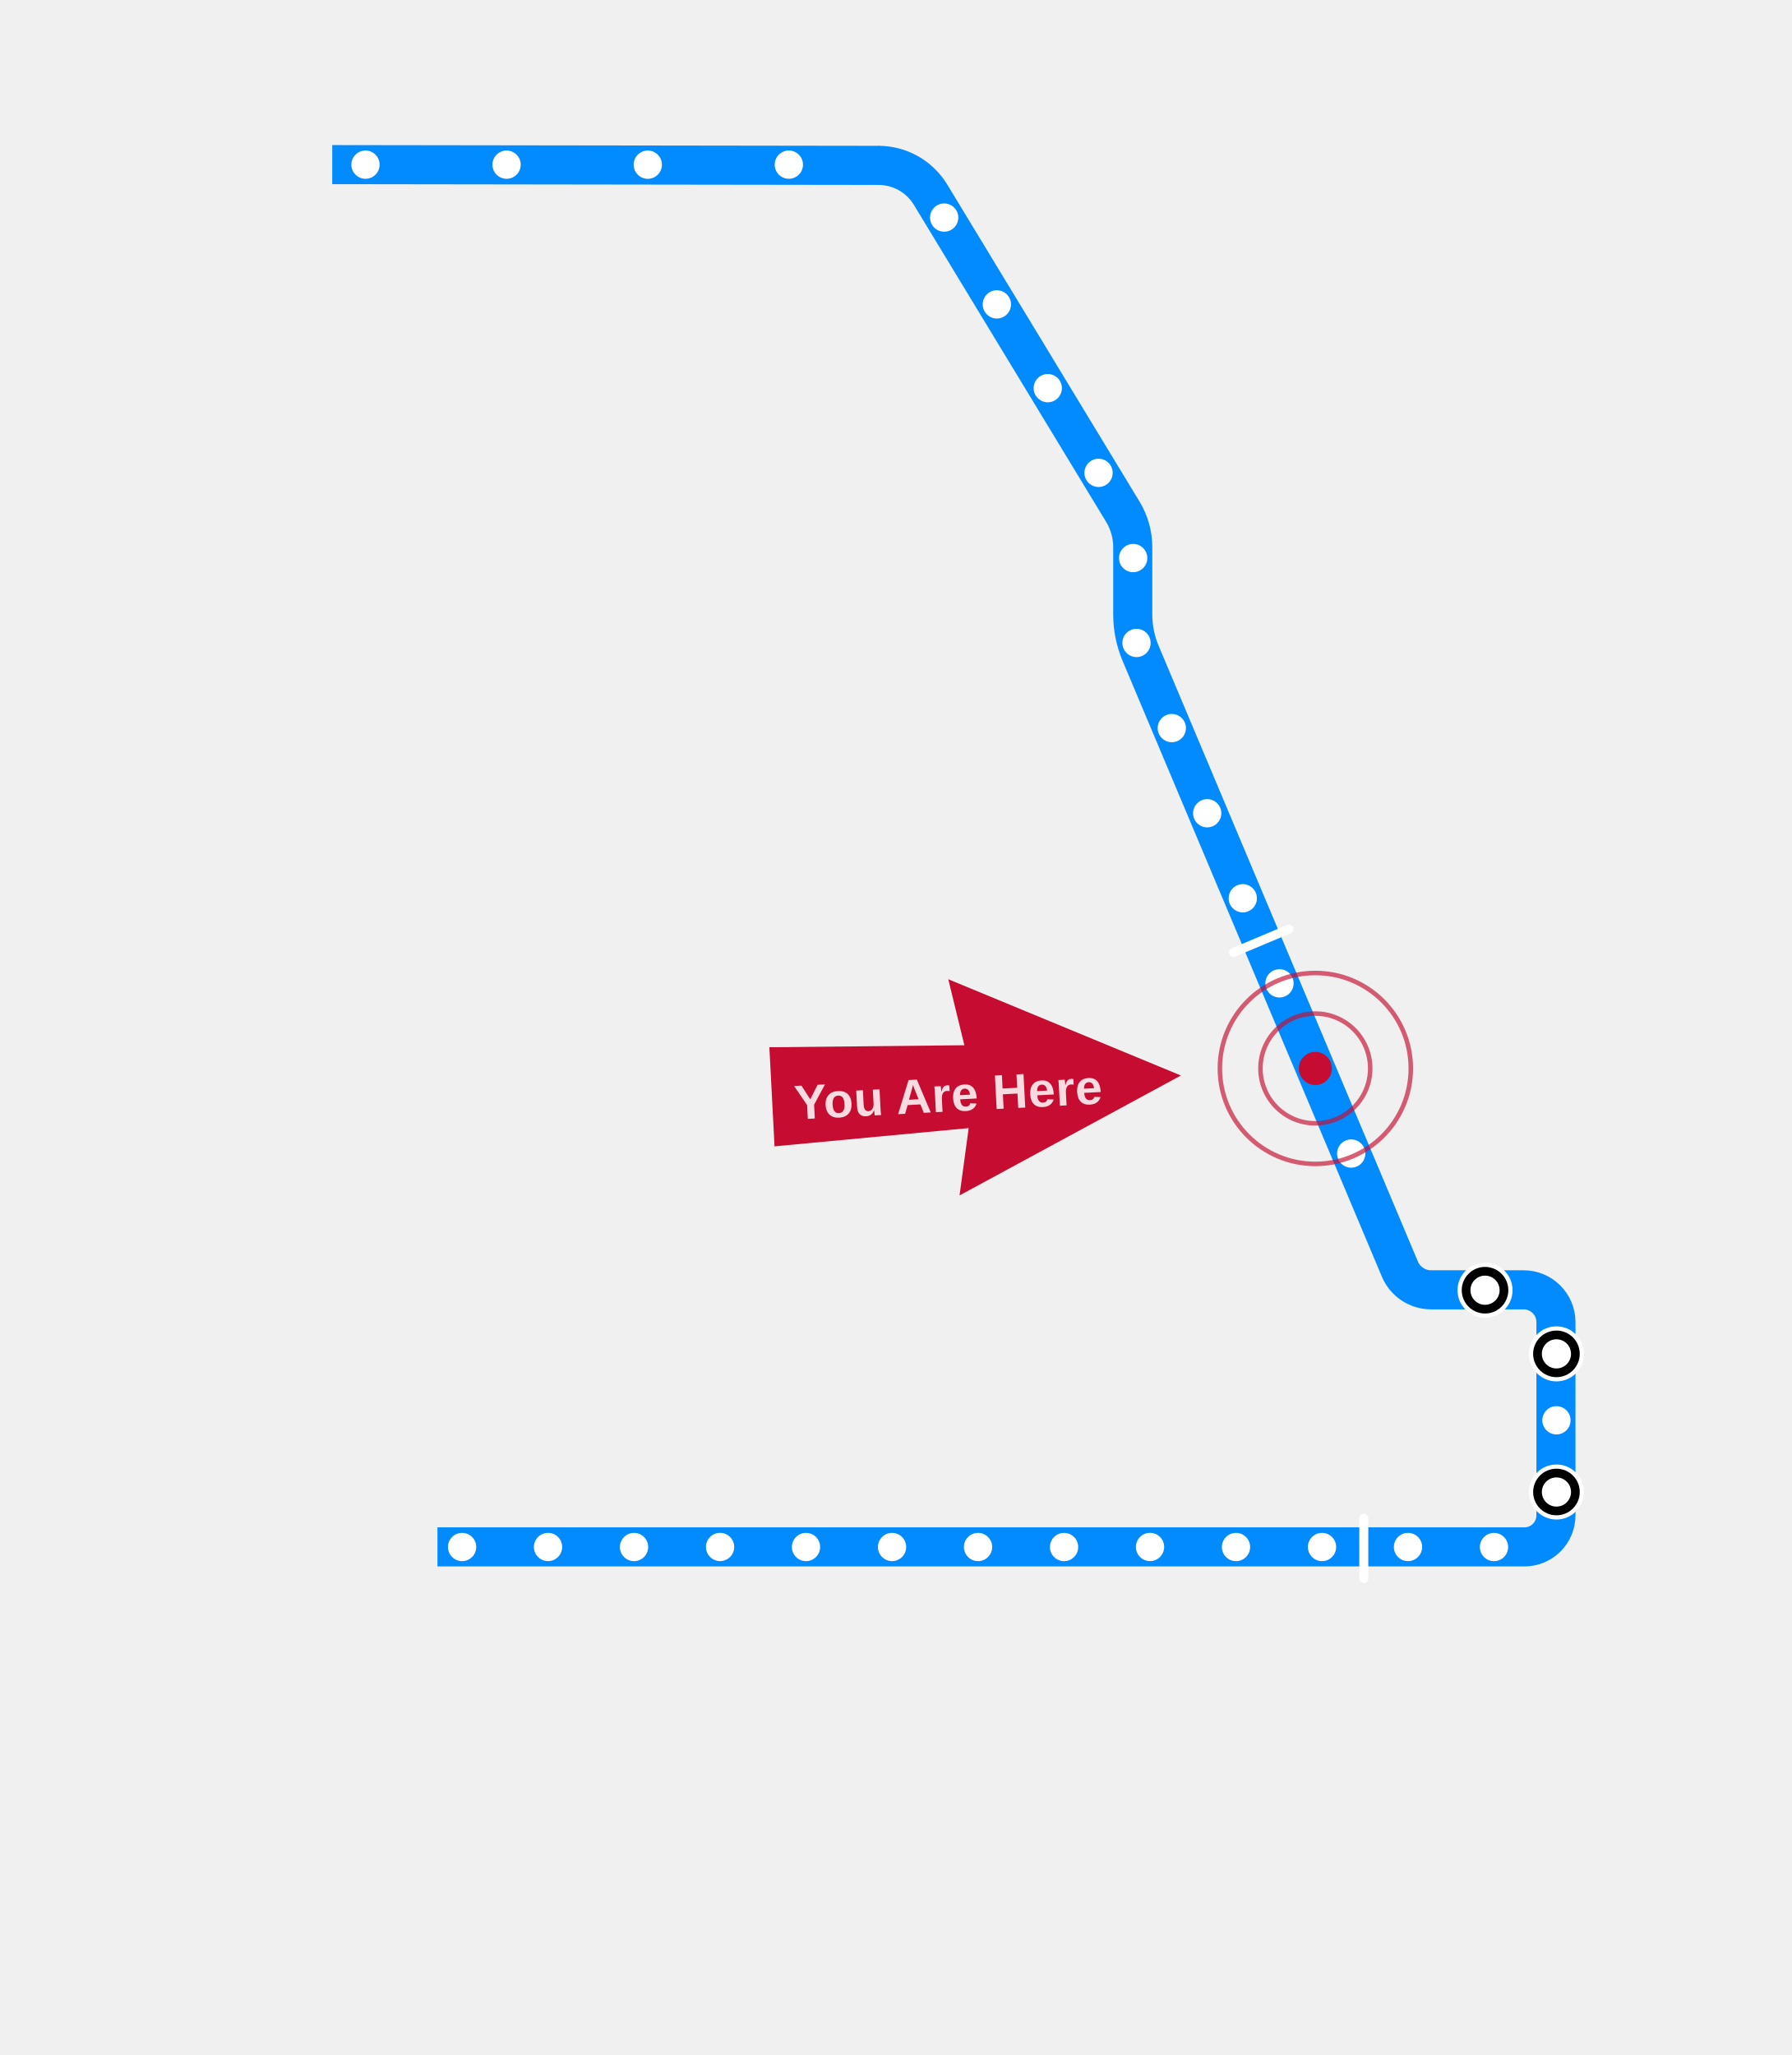
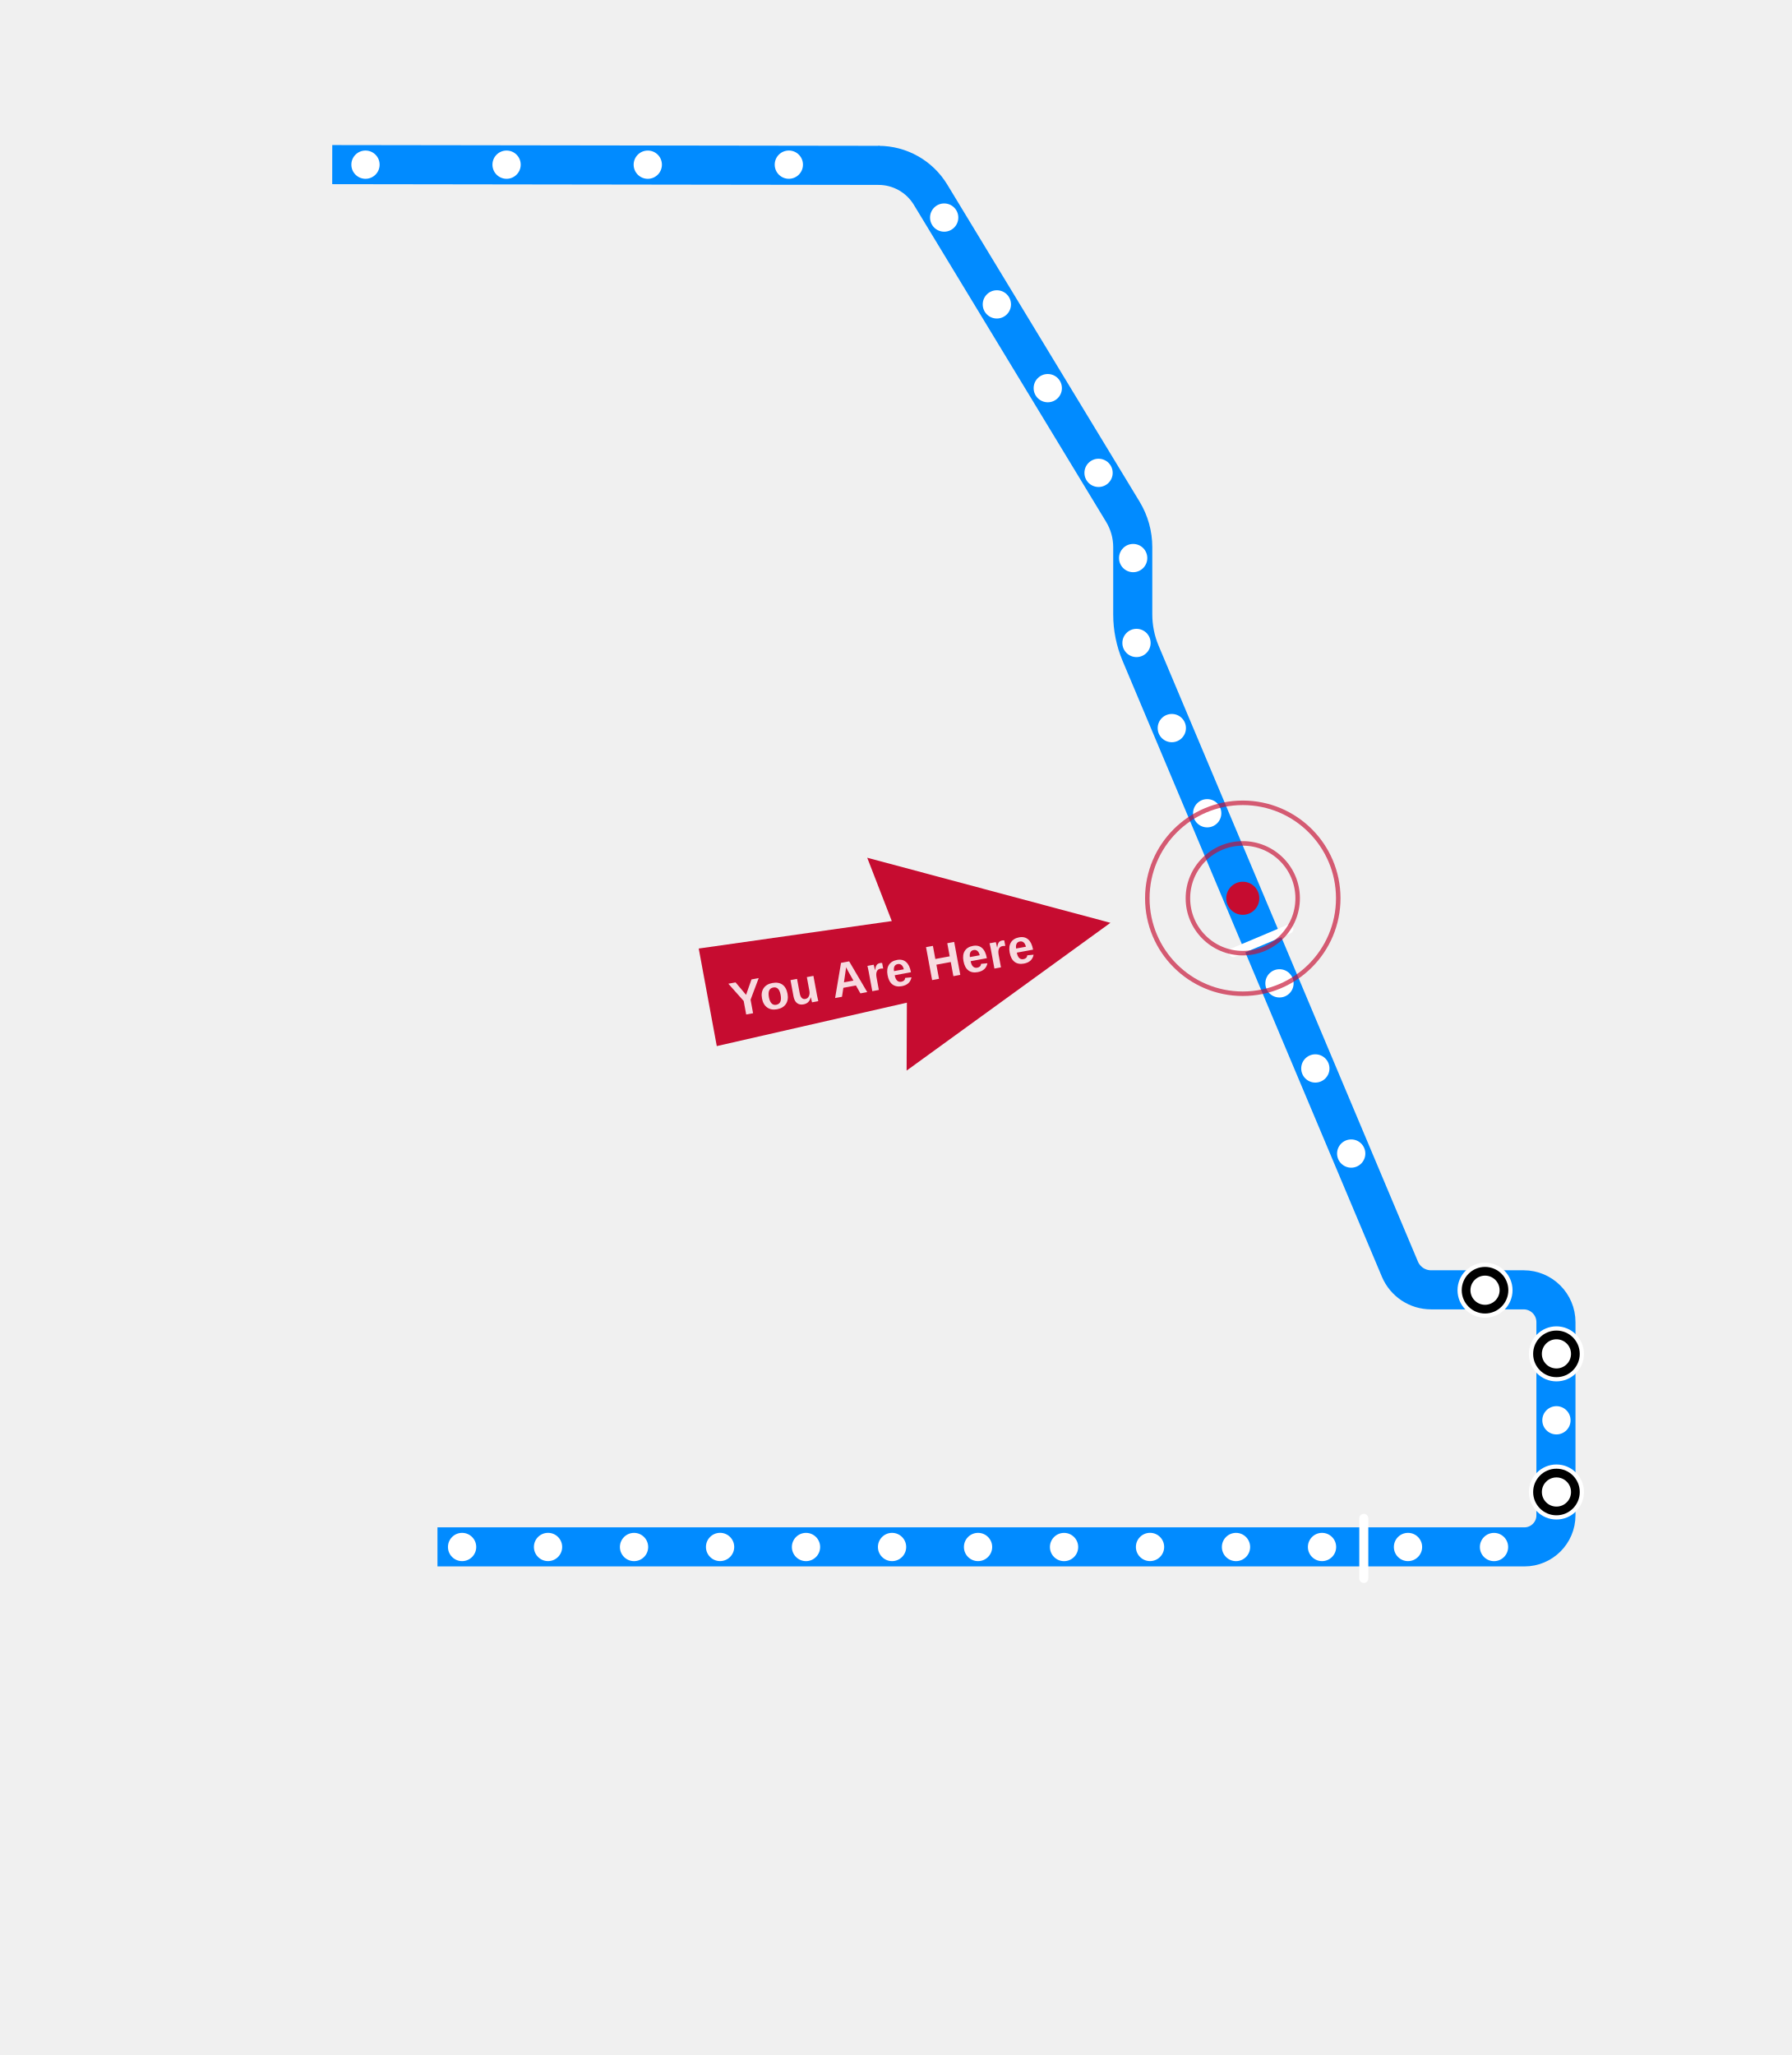
<svg xmlns="http://www.w3.org/2000/svg" width="1192" height="1367" viewBox="-185 -50 1192 1367">
  <path id="Path" fill="#000000" stroke="#018bff" stroke-width="26" d="M 36 59.5 L 400 60.002" />
  <path id="path1" fill="none" stroke="#018bff" stroke-width="26" d="M 400 60 L 399.36 60 C 413.518 60 426.649 67.394 433.99 79.5 L 561.9 290.41 C 566.217 297.525 568.5 305.688 568.5 314.01 L 568.5 358.75 C 568.499 367.615 570.27 376.39 573.71 384.56 L 746.2 794.23 C 749.713 802.575 757.886 808.001 766.94 808 L 828.5 808 C 840.374 808 850 817.626 850 829.5 L 850 958 C 850 969.598 840.598 979 829 979 L 106 979" />
  <path id="path2" fill="#ffffff" stroke="none" d="M 67.52 59.54 C 67.52 64.731 63.311 68.94 58.12 68.94 C 52.929 68.94 48.72 64.731 48.72 59.54 C 48.72 54.349 52.929 50.14 58.12 50.14 C 63.311 50.14 67.52 54.349 67.52 59.54 Z" />
  <path id="path3" fill="#ffffff" stroke="none" d="M 161.37 59.54 C 161.37 64.731 157.161 68.94 151.97 68.94 C 146.779 68.94 142.57 64.731 142.57 59.54 C 142.57 54.349 146.779 50.14 151.97 50.14 C 157.161 50.14 161.37 54.349 161.37 59.54 Z" />
  <path id="path4" fill="#ffffff" stroke="none" d="M 255.3 59.55 C 255.3 64.741 251.091 68.95 245.9 68.95 C 240.709 68.95 236.5 64.741 236.5 59.55 C 236.5 54.359 240.709 50.15 245.9 50.15 C 251.091 50.15 255.3 54.359 255.3 59.55 Z" />
  <path id="path5" fill="#ffffff" stroke="none" d="M 349.13 59.53 C 349.13 64.721 344.921 68.93 339.73 68.93 C 334.539 68.93 330.33 64.721 330.33 59.53 C 330.33 54.339 334.539 50.13 339.73 50.13 C 344.921 50.13 349.13 54.339 349.13 59.53 Z" />
  <path id="path6" fill="#ffffff" stroke="none" d="M 452.46 94.73 C 452.46 99.922 448.251 104.13 443.06 104.13 C 437.869 104.13 433.66 99.922 433.66 94.73 C 433.66 89.539 437.869 85.33 443.06 85.33 C 448.251 85.33 452.46 89.539 452.46 94.73 Z" />
  <path id="path7" fill="#ffffff" stroke="none" d="M 487.5 152.48 C 487.5 157.672 483.291 161.88 478.1 161.88 C 472.909 161.88 468.7 157.672 468.7 152.48 C 468.7 147.289 472.909 143.08 478.1 143.08 C 483.291 143.08 487.5 147.289 487.5 152.48 Z" />
  <path id="path8" fill="#ffffff" stroke="none" d="M 521.37 208.2 C 521.37 213.391 517.161 217.6 511.97 217.6 C 506.779 217.6 502.57 213.391 502.57 208.2 C 502.57 203.009 506.779 198.8 511.97 198.8 C 517.161 198.8 521.37 203.009 521.37 208.2 Z" />
  <path id="path9" fill="#ffffff" stroke="none" d="M 555.15 264.55 C 555.15 269.741 550.941 273.95 545.75 273.95 C 540.559 273.95 536.35 269.741 536.35 264.55 C 536.35 259.359 540.559 255.15 545.75 255.15 C 550.941 255.15 555.15 259.359 555.15 264.55 Z" />
  <path id="path10" fill="#ffffff" stroke="none" d="M 578.17 321.23 C 578.17 326.422 573.961 330.63 568.77 330.63 C 563.579 330.63 559.37 326.422 559.37 321.23 C 559.37 316.039 563.579 311.83 568.77 311.83 C 573.961 311.83 578.17 316.039 578.17 321.23 Z" />
  <path id="path11" fill="#ffffff" stroke="none" d="M 580.39 377.7 C 580.39 382.891 576.181 387.1 570.99 387.1 C 565.799 387.1 561.59 382.891 561.59 377.7 C 561.59 372.509 565.799 368.3 570.99 368.3 C 576.181 368.3 580.39 372.509 580.39 377.7 Z" />
  <path id="path12" fill="#ffffff" stroke="none" d="M 603.88 434.33 C 603.88 439.521 599.671 443.73 594.48 443.73 C 589.289 443.73 585.08 439.521 585.08 434.33 C 585.08 429.139 589.289 424.93 594.48 424.93 C 599.671 424.93 603.88 429.139 603.88 434.33 Z" />
  <path id="path13" fill="#ffffff" stroke="none" d="M 627.42 490.98 C 627.42 496.172 623.211 500.38 618.02 500.38 C 612.829 500.38 608.62 496.172 608.62 490.98 C 608.62 485.789 612.829 481.58 618.02 481.58 C 623.211 481.58 627.42 485.789 627.42 490.98 Z" />
  <path id="path14" fill="#ffffff" stroke="none" d="M 651.09 547.54 C 651.09 552.732 646.881 556.94 641.69 556.94 C 636.499 556.94 632.29 552.732 632.29 547.54 C 632.29 542.349 636.499 538.14 641.69 538.14 C 646.881 538.14 651.09 542.349 651.09 547.54 Z" />
  <path id="path15" fill="#ffffff" stroke="none" d="M 675.5 604.13 C 675.5 609.321 671.292 613.53 666.1 613.53 C 660.909 613.53 656.7 609.321 656.7 604.13 C 656.7 598.939 660.909 594.73 666.1 594.73 C 671.292 594.73 675.5 598.939 675.5 604.13 Z" />
  <path id="path16" fill="#ffffff" stroke="none" d="M 699.35 660.74 C 699.35 665.931 695.141 670.14 689.95 670.14 C 684.759 670.14 680.55 665.931 680.55 660.74 C 680.55 655.549 684.759 651.34 689.95 651.34 C 695.141 651.34 699.35 655.549 699.35 660.74 Z" />
  <path id="path17" fill="#ffffff" stroke="none" d="M 723.21 717.35 C 723.21 722.542 719.001 726.75 713.81 726.75 C 708.619 726.75 704.41 722.542 704.41 717.35 C 704.41 712.159 708.619 707.95 713.81 707.95 C 719.001 707.95 723.21 712.159 723.21 717.35 Z" />
  <path id="path18" fill="#ffffff" stroke="none" d="M 859.73 894.79 C 859.73 899.982 855.521 904.19 850.33 904.19 C 845.139 904.19 840.93 899.982 840.93 894.79 C 840.93 889.599 845.139 885.39 850.33 885.39 C 855.521 885.39 859.73 889.599 859.73 894.79 Z" />
  <path id="path19" fill="#ffffff" stroke="none" d="M 131.78 979.07 C 131.78 984.261 127.571 988.47 122.38 988.47 C 117.189 988.47 112.98 984.261 112.98 979.07 C 112.98 973.879 117.189 969.67 122.38 969.67 C 127.571 969.67 131.78 973.879 131.78 979.07 Z" />
  <path id="path20" fill="#ffffff" stroke="none" d="M 188.95 979.06 C 188.95 984.251 184.741 988.46 179.55 988.46 C 174.359 988.46 170.15 984.251 170.15 979.06 C 170.15 973.869 174.359 969.66 179.55 969.66 C 184.741 969.66 188.95 973.869 188.95 979.06 Z" />
  <path id="path21" fill="#ffffff" stroke="none" d="M 246.16 979.08 C 246.16 984.271 241.951 988.48 236.76 988.48 C 231.569 988.48 227.36 984.271 227.36 979.08 C 227.36 973.889 231.569 969.68 236.76 969.68 C 241.951 969.68 246.16 973.889 246.16 979.08 Z" />
  <path id="path22" fill="#ffffff" stroke="none" d="M 303.39 979.05 C 303.39 984.241 299.181 988.45 293.99 988.45 C 288.799 988.45 284.59 984.241 284.59 979.05 C 284.59 973.859 288.799 969.65 293.99 969.65 C 299.181 969.65 303.39 973.859 303.39 979.05 Z" />
  <path id="path23" fill="#ffffff" stroke="none" d="M 360.55 979.08 C 360.55 984.271 356.341 988.48 351.15 988.48 C 345.959 988.48 341.75 984.271 341.75 979.08 C 341.75 973.889 345.959 969.68 351.15 969.68 C 356.341 969.68 360.55 973.889 360.55 979.08 Z" />
  <path id="path24" fill="#ffffff" stroke="none" d="M 417.79 979.07 C 417.79 984.261 413.581 988.47 408.39 988.47 C 403.199 988.47 398.99 984.261 398.99 979.07 C 398.99 973.879 403.199 969.67 408.39 969.67 C 413.581 969.67 417.79 973.879 417.79 979.07 Z" />
  <path id="path25" fill="#ffffff" stroke="none" d="M 474.99 979.07 C 474.99 984.261 470.781 988.47 465.59 988.47 C 460.399 988.47 456.19 984.261 456.19 979.07 C 456.19 973.879 460.399 969.67 465.59 969.67 C 470.781 969.67 474.99 973.879 474.99 979.07 Z" />
  <path id="path26" fill="#ffffff" stroke="none" d="M 532.2 979.09 C 532.2 984.281 527.991 988.49 522.8 988.49 C 517.609 988.49 513.4 984.281 513.4 979.09 C 513.4 973.898 517.609 969.69 522.8 969.69 C 527.991 969.69 532.2 973.898 532.2 979.09 Z" />
  <path id="path27" fill="#ffffff" stroke="none" d="M 589.39 979.05 C 589.39 984.241 585.181 988.45 579.99 988.45 C 574.799 988.45 570.59 984.241 570.59 979.05 C 570.59 973.859 574.799 969.65 579.99 969.65 C 585.181 969.65 589.39 973.859 589.39 979.05 Z" />
  <path id="path28" fill="#ffffff" stroke="none" d="M 646.58 979.08 C 646.58 984.271 642.371 988.48 637.18 988.48 C 631.989 988.48 627.78 984.271 627.78 979.08 C 627.78 973.889 631.989 969.68 637.18 969.68 C 642.371 969.68 646.58 973.889 646.58 979.08 Z" />
  <path id="path29" fill="#ffffff" stroke="none" d="M 703.8 979.07 C 703.8 984.261 699.591 988.47 694.4 988.47 C 689.208 988.47 685 984.261 685 979.07 C 685 973.879 689.208 969.67 694.4 969.67 C 699.591 969.67 703.8 973.879 703.8 979.07 Z" />
  <path id="path30" fill="#ffffff" stroke="none" d="M 760.99 979.07 C 760.99 984.261 756.781 988.47 751.59 988.47 C 746.398 988.47 742.19 984.261 742.19 979.07 C 742.19 973.879 746.398 969.67 751.59 969.67 C 756.781 969.67 760.99 973.879 760.99 979.07 Z" />
  <path id="path31" fill="#ffffff" stroke="none" d="M 818.2 979.09 C 818.2 984.281 813.991 988.49 808.8 988.49 C 803.609 988.49 799.4 984.281 799.4 979.09 C 799.4 973.898 803.609 969.69 808.8 969.69 C 813.991 969.69 818.2 973.898 818.2 979.09 Z" />
  <clipPath id="clipPath1">
    <path d="M 780 786 L 826 786 L 826 832 L 780 832 Z" />
  </clipPath>
  <path id="path32" fill="#ffffff" stroke="none" clip-path="url(#clipPath1)" d="M 821.13 808.26 C 821.13 818.367 812.937 826.56 802.83 826.56 C 792.723 826.56 784.53 818.367 784.53 808.26 C 784.53 798.153 792.723 789.96 802.83 789.96 C 812.937 789.96 821.13 798.153 821.13 808.26 Z" />
  <path id="path33" fill="#ffffff" stroke="none" d="M 868.63 850.6 C 868.63 860.707 860.437 868.9 850.33 868.9 C 840.223 868.9 832.03 860.707 832.03 850.6 C 832.03 840.493 840.223 832.3 850.33 832.3 C 860.437 832.3 868.63 840.493 868.63 850.6 Z" />
  <path id="path34" fill="#ffffff" stroke="none" d="M 868.64 942.49 C 868.64 952.597 860.447 960.79 850.34 960.79 C 840.233 960.79 832.04 952.597 832.04 942.49 C 832.04 932.383 840.233 924.19 850.34 924.19 C 860.447 924.19 868.64 932.383 868.64 942.49 Z" />
  <path id="path35" fill="#000000" stroke="none" d="M 818.33 808.26 C 818.33 816.82 811.39 823.76 802.83 823.76 C 794.27 823.76 787.33 816.82 787.33 808.26 C 787.33 799.7 794.27 792.76 802.83 792.76 C 811.39 792.76 818.33 799.7 818.33 808.26 Z" />
  <path id="path36" fill="#000000" stroke="none" d="M 865.83 850.6 C 865.83 859.16 858.89 866.1 850.33 866.1 C 841.77 866.1 834.83 859.16 834.83 850.6 C 834.83 842.04 841.77 835.1 850.33 835.1 C 858.89 835.1 865.83 842.04 865.83 850.6 Z" />
  <path id="path37" fill="#000000" stroke="none" d="M 865.84 942.49 C 865.84 951.05 858.9 957.99 850.34 957.99 C 841.78 957.99 834.84 951.05 834.84 942.49 C 834.84 933.93 841.78 926.99 850.34 926.99 C 858.9 926.99 865.84 933.93 865.84 942.49 Z" />
  <path id="path38" fill="#ffffff" stroke="none" d="M 812.53 808.26 C 812.53 813.617 808.187 817.96 802.83 817.96 C 797.473 817.96 793.13 813.617 793.13 808.26 C 793.13 802.903 797.473 798.56 802.83 798.56 C 808.187 798.56 812.53 802.903 812.53 808.26 Z" />
  <path id="path39" fill="#ffffff" stroke="none" d="M 860.03 850.6 C 860.03 855.957 855.687 860.3 850.33 860.3 C 844.973 860.3 840.63 855.957 840.63 850.6 C 840.63 845.243 844.973 840.9 850.33 840.9 C 855.687 840.9 860.03 845.243 860.03 850.6 Z" />
  <path id="path40" fill="#ffffff" stroke="none" d="M 860.04 942.49 C 860.04 947.847 855.697 952.19 850.34 952.19 C 844.983 952.19 840.64 947.847 840.64 942.49 C 840.64 937.133 844.983 932.79 850.34 932.79 C 855.697 932.79 860.04 937.133 860.04 942.49 Z" />
  <path id="divider-damen-division" fill="#000000" stroke="#ffffff" stroke-width="6" stroke-linecap="round" d="M 635.46 583.6 L 672.33 568.07" />
  <path id="divider-uic-clinton" fill="#000000" stroke="#ffffff" stroke-width="6" stroke-linecap="round" d="M 722.19 960 L 722.19 1000" />
-   <circle cx="689.95" cy="660.74" r="36.5" fill="none" stroke="#c60c30" stroke-width="3" opacity="0.66" />
-   <circle cx="689.95" cy="660.74" r="63.5" fill="none" stroke="#c60c30" stroke-width="3" opacity="0.66" />
-   <circle id="coverage-dot" cx="689.95" cy="660.74" r="11" fill="#c60c30" stroke="none" />
-   <g id="you-are-here" transform="translate(-115.24,-165.28) rotate(12.00,715.77,830.71)">
+   <circle cx="641.69" cy="547.54" r="36.5" fill="none" stroke="#c60c30" stroke-width="3" opacity="0.66" />
+   <circle cx="641.69" cy="547.54" r="63.5" fill="none" stroke="#c60c30" stroke-width="3" opacity="0.66" />
+   <circle id="coverage-dot" cx="641.69" cy="547.54" r="11" fill="#c60c30" stroke="none" />
+   <g id="you-are-here" transform="translate(-162.12,-266.85) rotate(4.50,715.77,830.71)">
    <g id="Group">
      <path id="path44" fill="#c60c30" stroke="none" d="M 461.16 933.009 L 584.958 894.288 L 588.322 939.351 L 715.769 830.71 L 551.095 800.246 L 570.688 840.965 L 444.097 869.253 Z" />
      <g id="g1">
        <text id="You-Are-Here" opacity="0.85" transform="matrix(0.966006 -0.258521 0.258521 0.966006 -206.4752 176.7925)" xml:space="preserve" x="464" y="886" font-family="Arial" font-size="32.4" font-weight="700" fill="#ffffff" letter-spacing="0.312">You Are Here</text>
      </g>
    </g>
  </g>
</svg>
